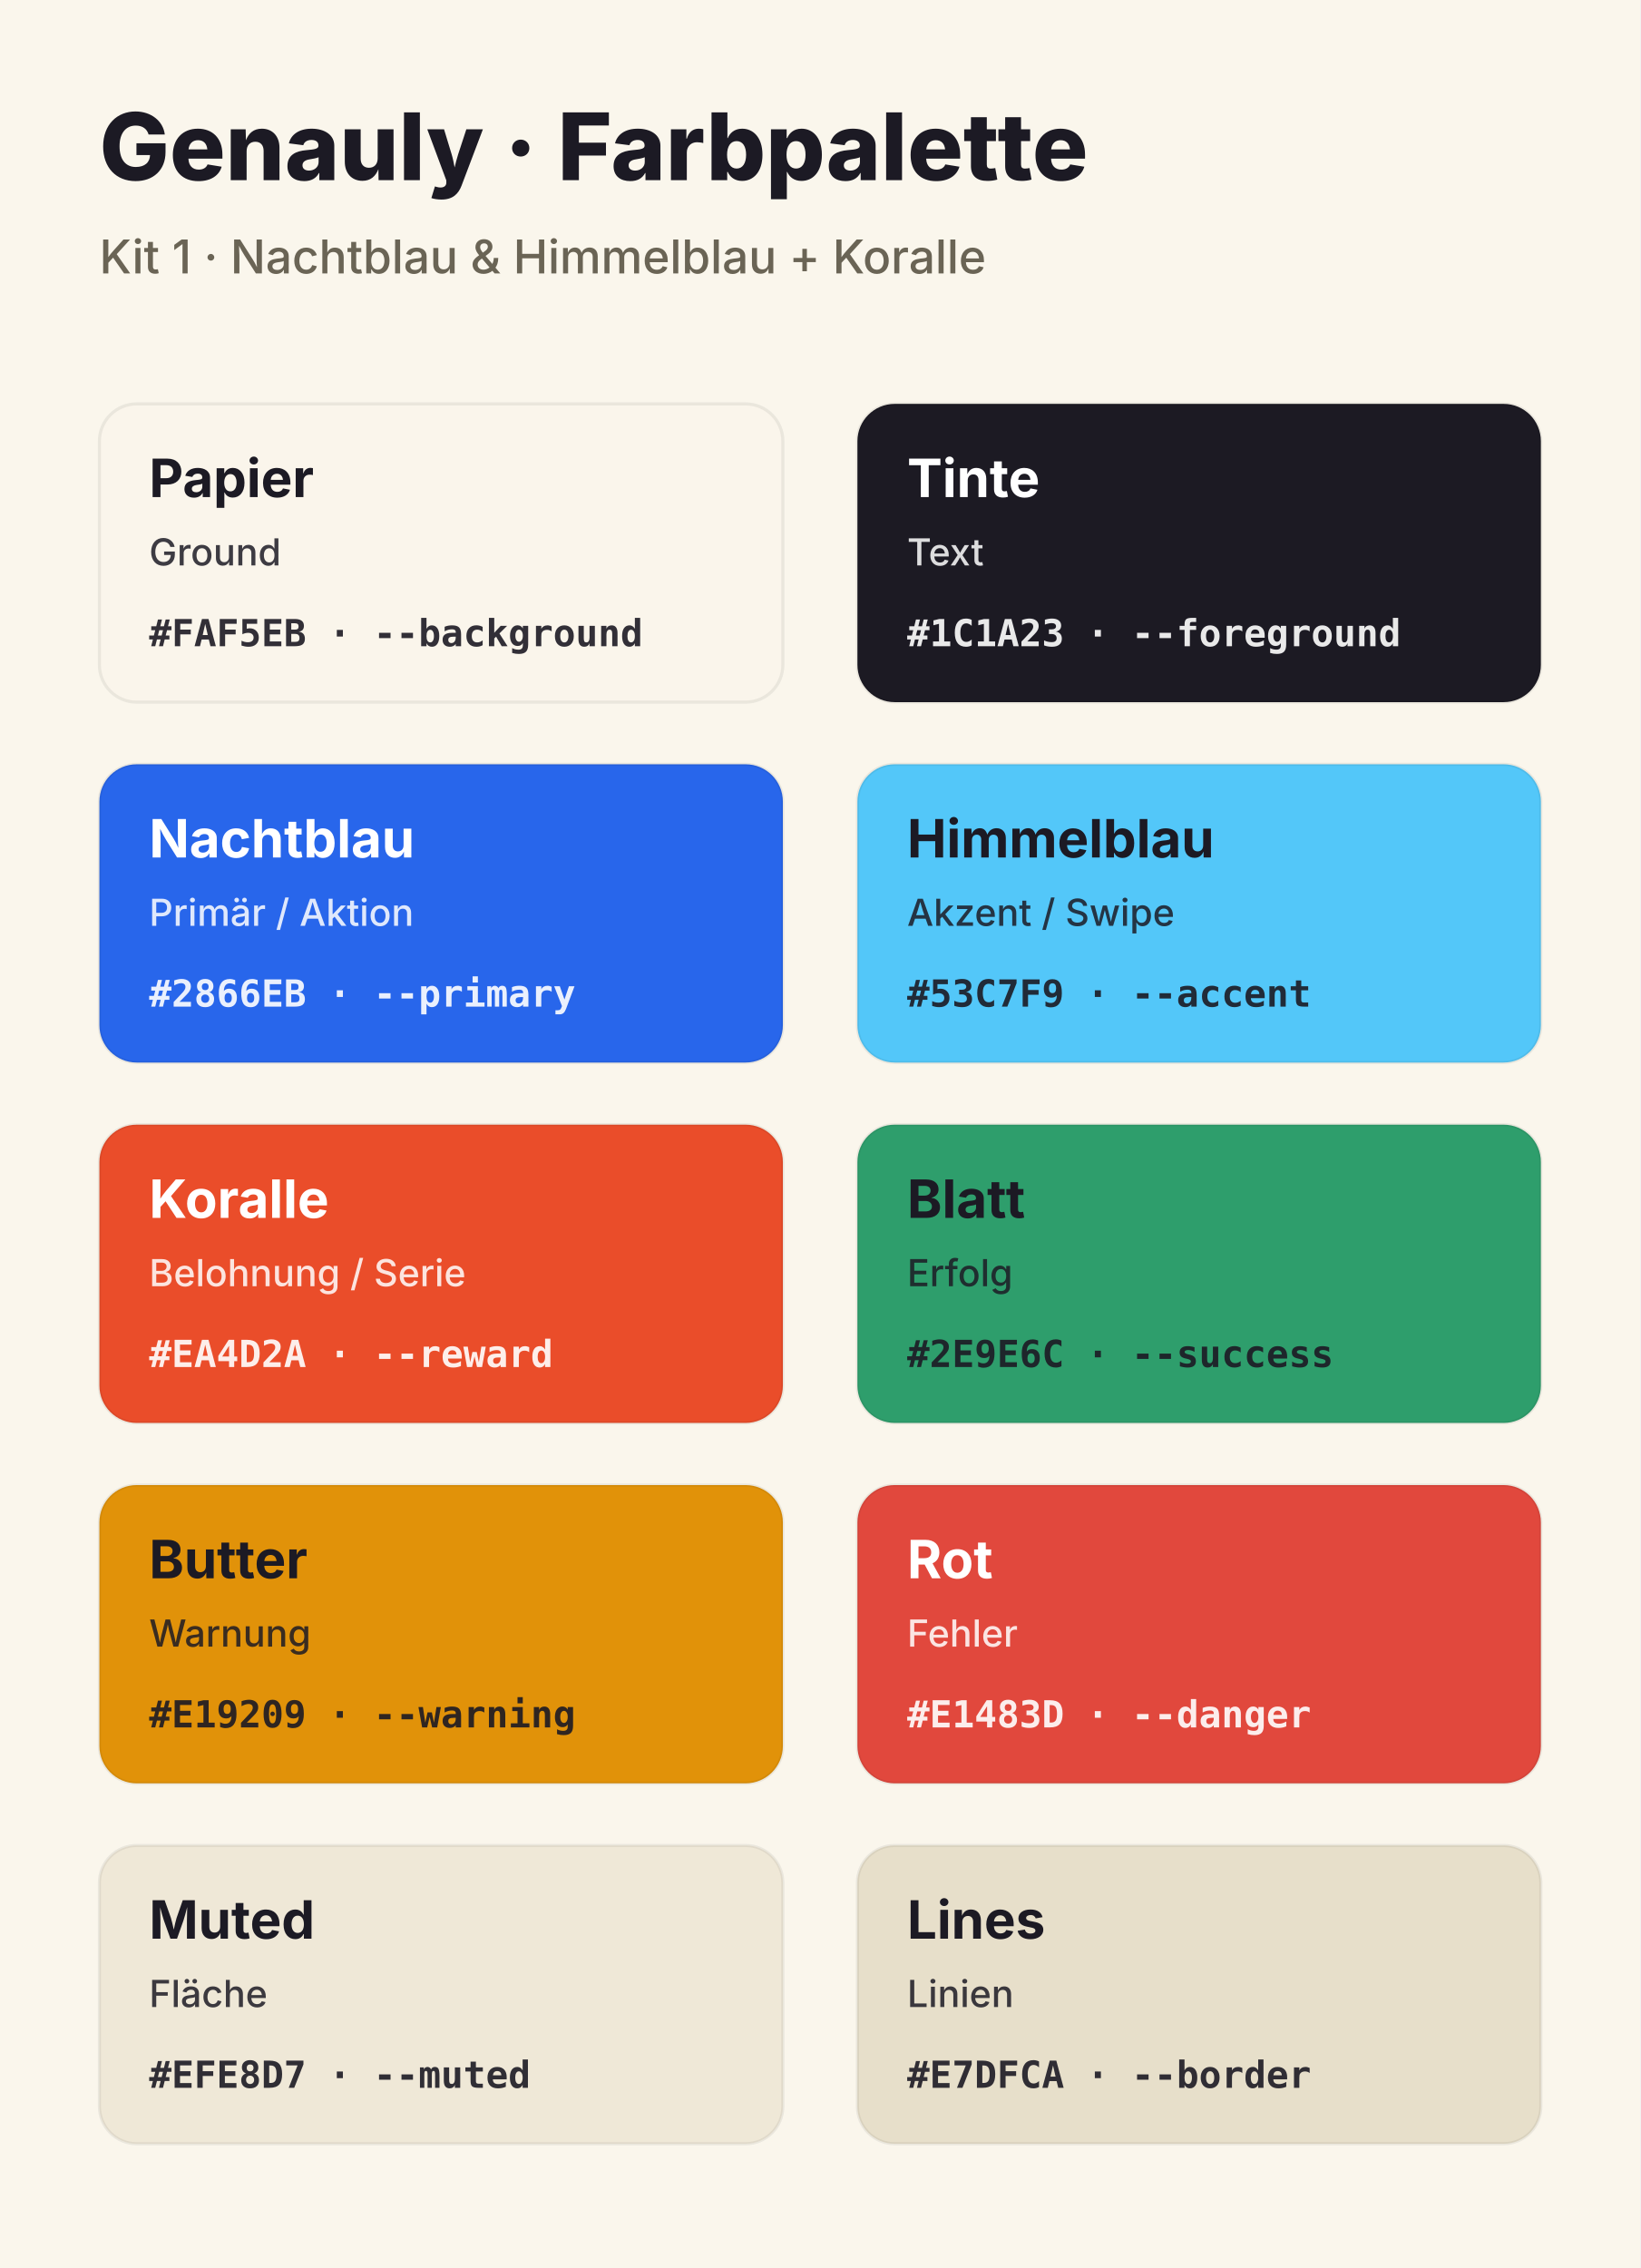
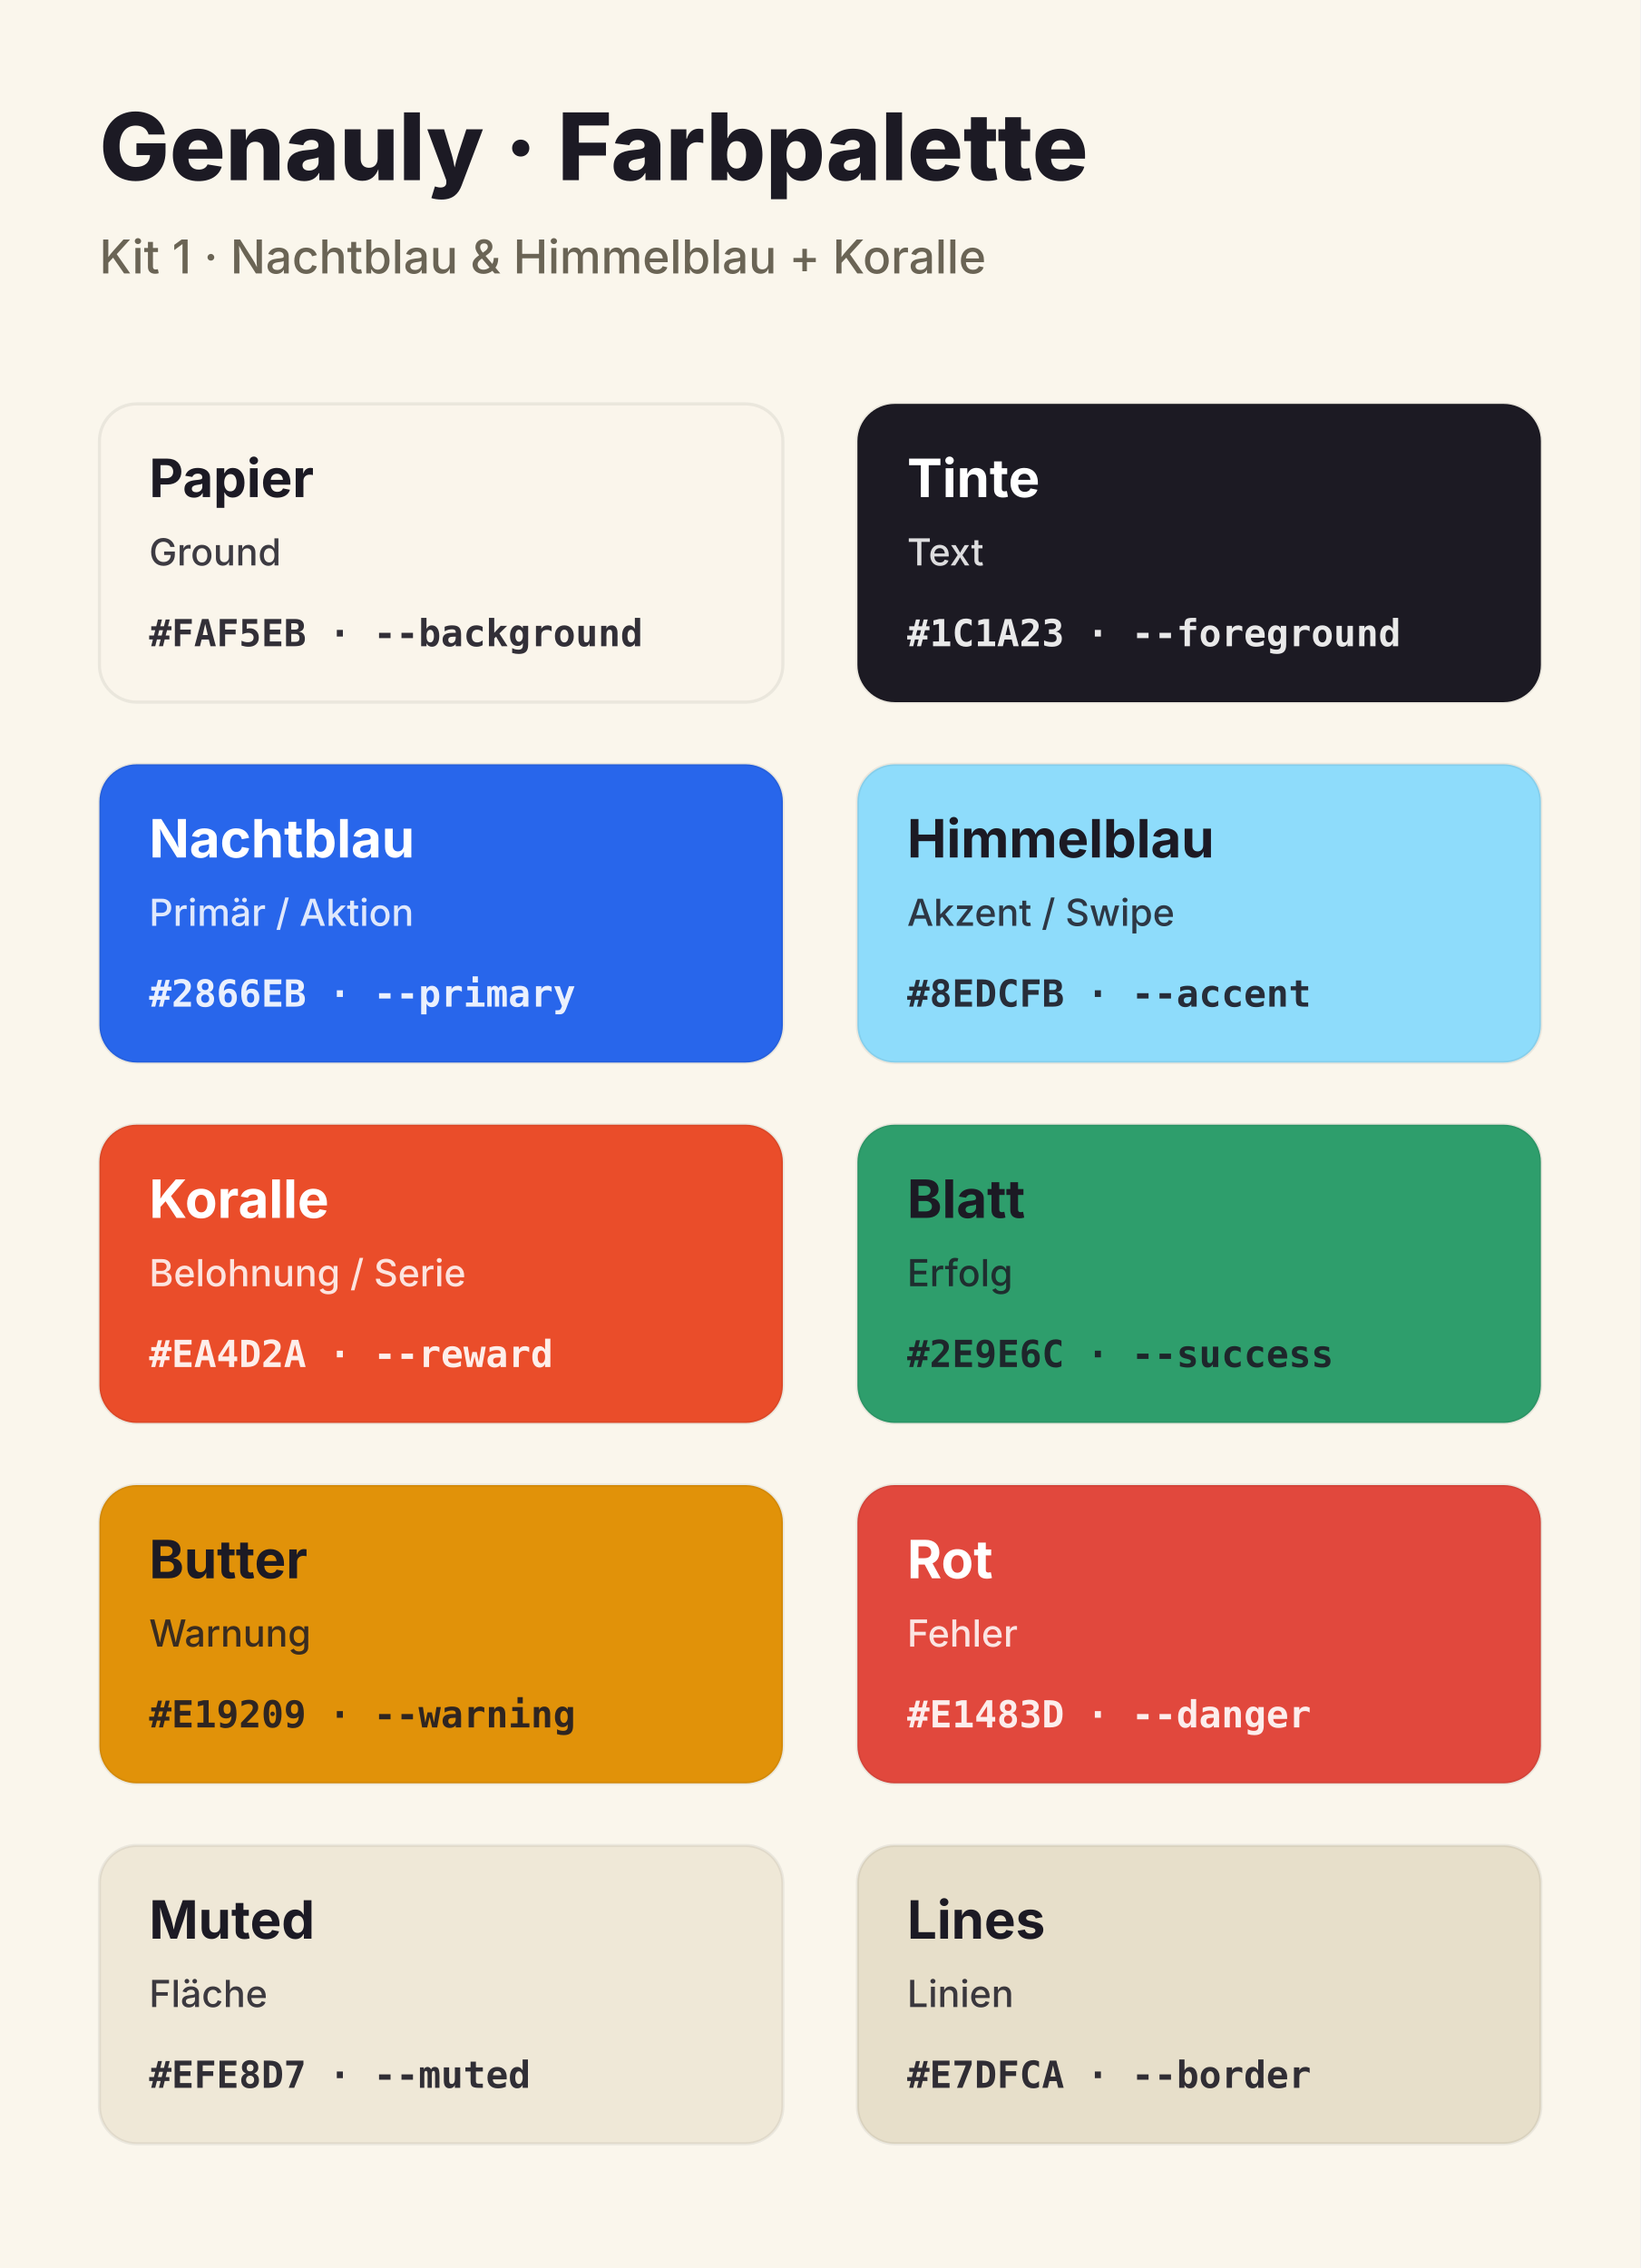
<svg xmlns="http://www.w3.org/2000/svg" viewBox="0 0 528 730" width="528" height="730">
  <rect width="528" height="730" fill="#FAF6EC" />
  <text x="32" y="58" font-family="Inter,system-ui,sans-serif" font-size="30" font-weight="800" fill="#1C1A24">Genauly · Farbpalette</text>
  <text x="32" y="88" font-family="Inter,system-ui,sans-serif" font-size="15" font-weight="500" fill="#6A6455">Kit 1 · Nachtblau &amp; Himmelblau + Koralle</text>
  <g transform="translate(32 130)">
    <rect width="220" height="96" rx="12" fill="#FAF5EB" stroke="#00000010" />
    <text x="16" y="30" font-family="Inter,system-ui,sans-serif" font-size="17" font-weight="700" fill="#1C1A24">Papier</text>
    <text x="16" y="52" font-family="Inter,system-ui,sans-serif" font-size="12" font-weight="500" fill="#1C1A24" opacity="0.85">Ground</text>
    <text x="16" y="78" font-family="ui-monospace,monospace" font-size="12" font-weight="600" fill="#1C1A24" opacity="0.9">#FAF5EB · --background</text>
  </g>
  <g transform="translate(276 130)">
    <rect width="220" height="96" rx="12" fill="#1C1A23" stroke="#00000010" />
    <text x="16" y="30" font-family="Inter,system-ui,sans-serif" font-size="17" font-weight="700" fill="#FFFFFF">Tinte</text>
    <text x="16" y="52" font-family="Inter,system-ui,sans-serif" font-size="12" font-weight="500" fill="#FFFFFF" opacity="0.85">Text</text>
    <text x="16" y="78" font-family="ui-monospace,monospace" font-size="12" font-weight="600" fill="#FFFFFF" opacity="0.9">#1C1A23 · --foreground</text>
  </g>
  <g transform="translate(32 246)">
    <rect width="220" height="96" rx="12" fill="#2866EB" stroke="#00000010" />
    <text x="16" y="30" font-family="Inter,system-ui,sans-serif" font-size="17" font-weight="700" fill="#FFFFFF">Nachtblau</text>
    <text x="16" y="52" font-family="Inter,system-ui,sans-serif" font-size="12" font-weight="500" fill="#FFFFFF" opacity="0.85">Primär / Aktion</text>
    <text x="16" y="78" font-family="ui-monospace,monospace" font-size="12" font-weight="600" fill="#FFFFFF" opacity="0.9">#2866EB · --primary</text>
  </g>
  <g transform="translate(276 246)">
-     <rect width="220" height="96" rx="12" fill="#53C7F9" stroke="#00000010" />
+     <rect width="220" height="96" rx="12" fill="#8EDCFB" stroke="#00000010" />
    <text x="16" y="30" font-family="Inter,system-ui,sans-serif" font-size="17" font-weight="700" fill="#1C1A24">Himmelblau</text>
    <text x="16" y="52" font-family="Inter,system-ui,sans-serif" font-size="12" font-weight="500" fill="#1C1A24" opacity="0.85">Akzent / Swipe</text>
-     <text x="16" y="78" font-family="ui-monospace,monospace" font-size="12" font-weight="600" fill="#1C1A24" opacity="0.9">#53C7F9 · --accent</text>
+     <text x="16" y="78" font-family="ui-monospace,monospace" font-size="12" font-weight="600" fill="#1C1A24" opacity="0.9">#8EDCFB · --accent</text>
  </g>
  <g transform="translate(32 362)">
    <rect width="220" height="96" rx="12" fill="#EA4D2A" stroke="#00000010" />
    <text x="16" y="30" font-family="Inter,system-ui,sans-serif" font-size="17" font-weight="700" fill="#FFFFFF">Koralle</text>
    <text x="16" y="52" font-family="Inter,system-ui,sans-serif" font-size="12" font-weight="500" fill="#FFFFFF" opacity="0.85">Belohnung / Serie</text>
    <text x="16" y="78" font-family="ui-monospace,monospace" font-size="12" font-weight="600" fill="#FFFFFF" opacity="0.9">#EA4D2A · --reward</text>
  </g>
  <g transform="translate(276 362)">
    <rect width="220" height="96" rx="12" fill="#2E9E6C" stroke="#00000010" />
    <text x="16" y="30" font-family="Inter,system-ui,sans-serif" font-size="17" font-weight="700" fill="#1C1A24">Blatt</text>
    <text x="16" y="52" font-family="Inter,system-ui,sans-serif" font-size="12" font-weight="500" fill="#1C1A24" opacity="0.85">Erfolg</text>
    <text x="16" y="78" font-family="ui-monospace,monospace" font-size="12" font-weight="600" fill="#1C1A24" opacity="0.9">#2E9E6C · --success</text>
  </g>
  <g transform="translate(32 478)">
    <rect width="220" height="96" rx="12" fill="#E19209" stroke="#00000010" />
    <text x="16" y="30" font-family="Inter,system-ui,sans-serif" font-size="17" font-weight="700" fill="#1C1A24">Butter</text>
    <text x="16" y="52" font-family="Inter,system-ui,sans-serif" font-size="12" font-weight="500" fill="#1C1A24" opacity="0.85">Warnung</text>
    <text x="16" y="78" font-family="ui-monospace,monospace" font-size="12" font-weight="600" fill="#1C1A24" opacity="0.9">#E19209 · --warning</text>
  </g>
  <g transform="translate(276 478)">
    <rect width="220" height="96" rx="12" fill="#E1483D" stroke="#00000010" />
    <text x="16" y="30" font-family="Inter,system-ui,sans-serif" font-size="17" font-weight="700" fill="#FFFFFF">Rot</text>
    <text x="16" y="52" font-family="Inter,system-ui,sans-serif" font-size="12" font-weight="500" fill="#FFFFFF" opacity="0.85">Fehler</text>
    <text x="16" y="78" font-family="ui-monospace,monospace" font-size="12" font-weight="600" fill="#FFFFFF" opacity="0.9">#E1483D · --danger</text>
  </g>
  <g transform="translate(32 594)">
    <rect width="220" height="96" rx="12" fill="#EFE8D7" stroke="#00000010" />
    <text x="16" y="30" font-family="Inter,system-ui,sans-serif" font-size="17" font-weight="700" fill="#1C1A24">Muted</text>
    <text x="16" y="52" font-family="Inter,system-ui,sans-serif" font-size="12" font-weight="500" fill="#1C1A24" opacity="0.85">Fläche</text>
    <text x="16" y="78" font-family="ui-monospace,monospace" font-size="12" font-weight="600" fill="#1C1A24" opacity="0.9">#EFE8D7 · --muted</text>
  </g>
  <g transform="translate(276 594)">
    <rect width="220" height="96" rx="12" fill="#E7DFCA" stroke="#00000010" />
    <text x="16" y="30" font-family="Inter,system-ui,sans-serif" font-size="17" font-weight="700" fill="#1C1A24">Lines</text>
    <text x="16" y="52" font-family="Inter,system-ui,sans-serif" font-size="12" font-weight="500" fill="#1C1A24" opacity="0.85">Linien</text>
    <text x="16" y="78" font-family="ui-monospace,monospace" font-size="12" font-weight="600" fill="#1C1A24" opacity="0.9">#E7DFCA · --border</text>
  </g>
</svg>
